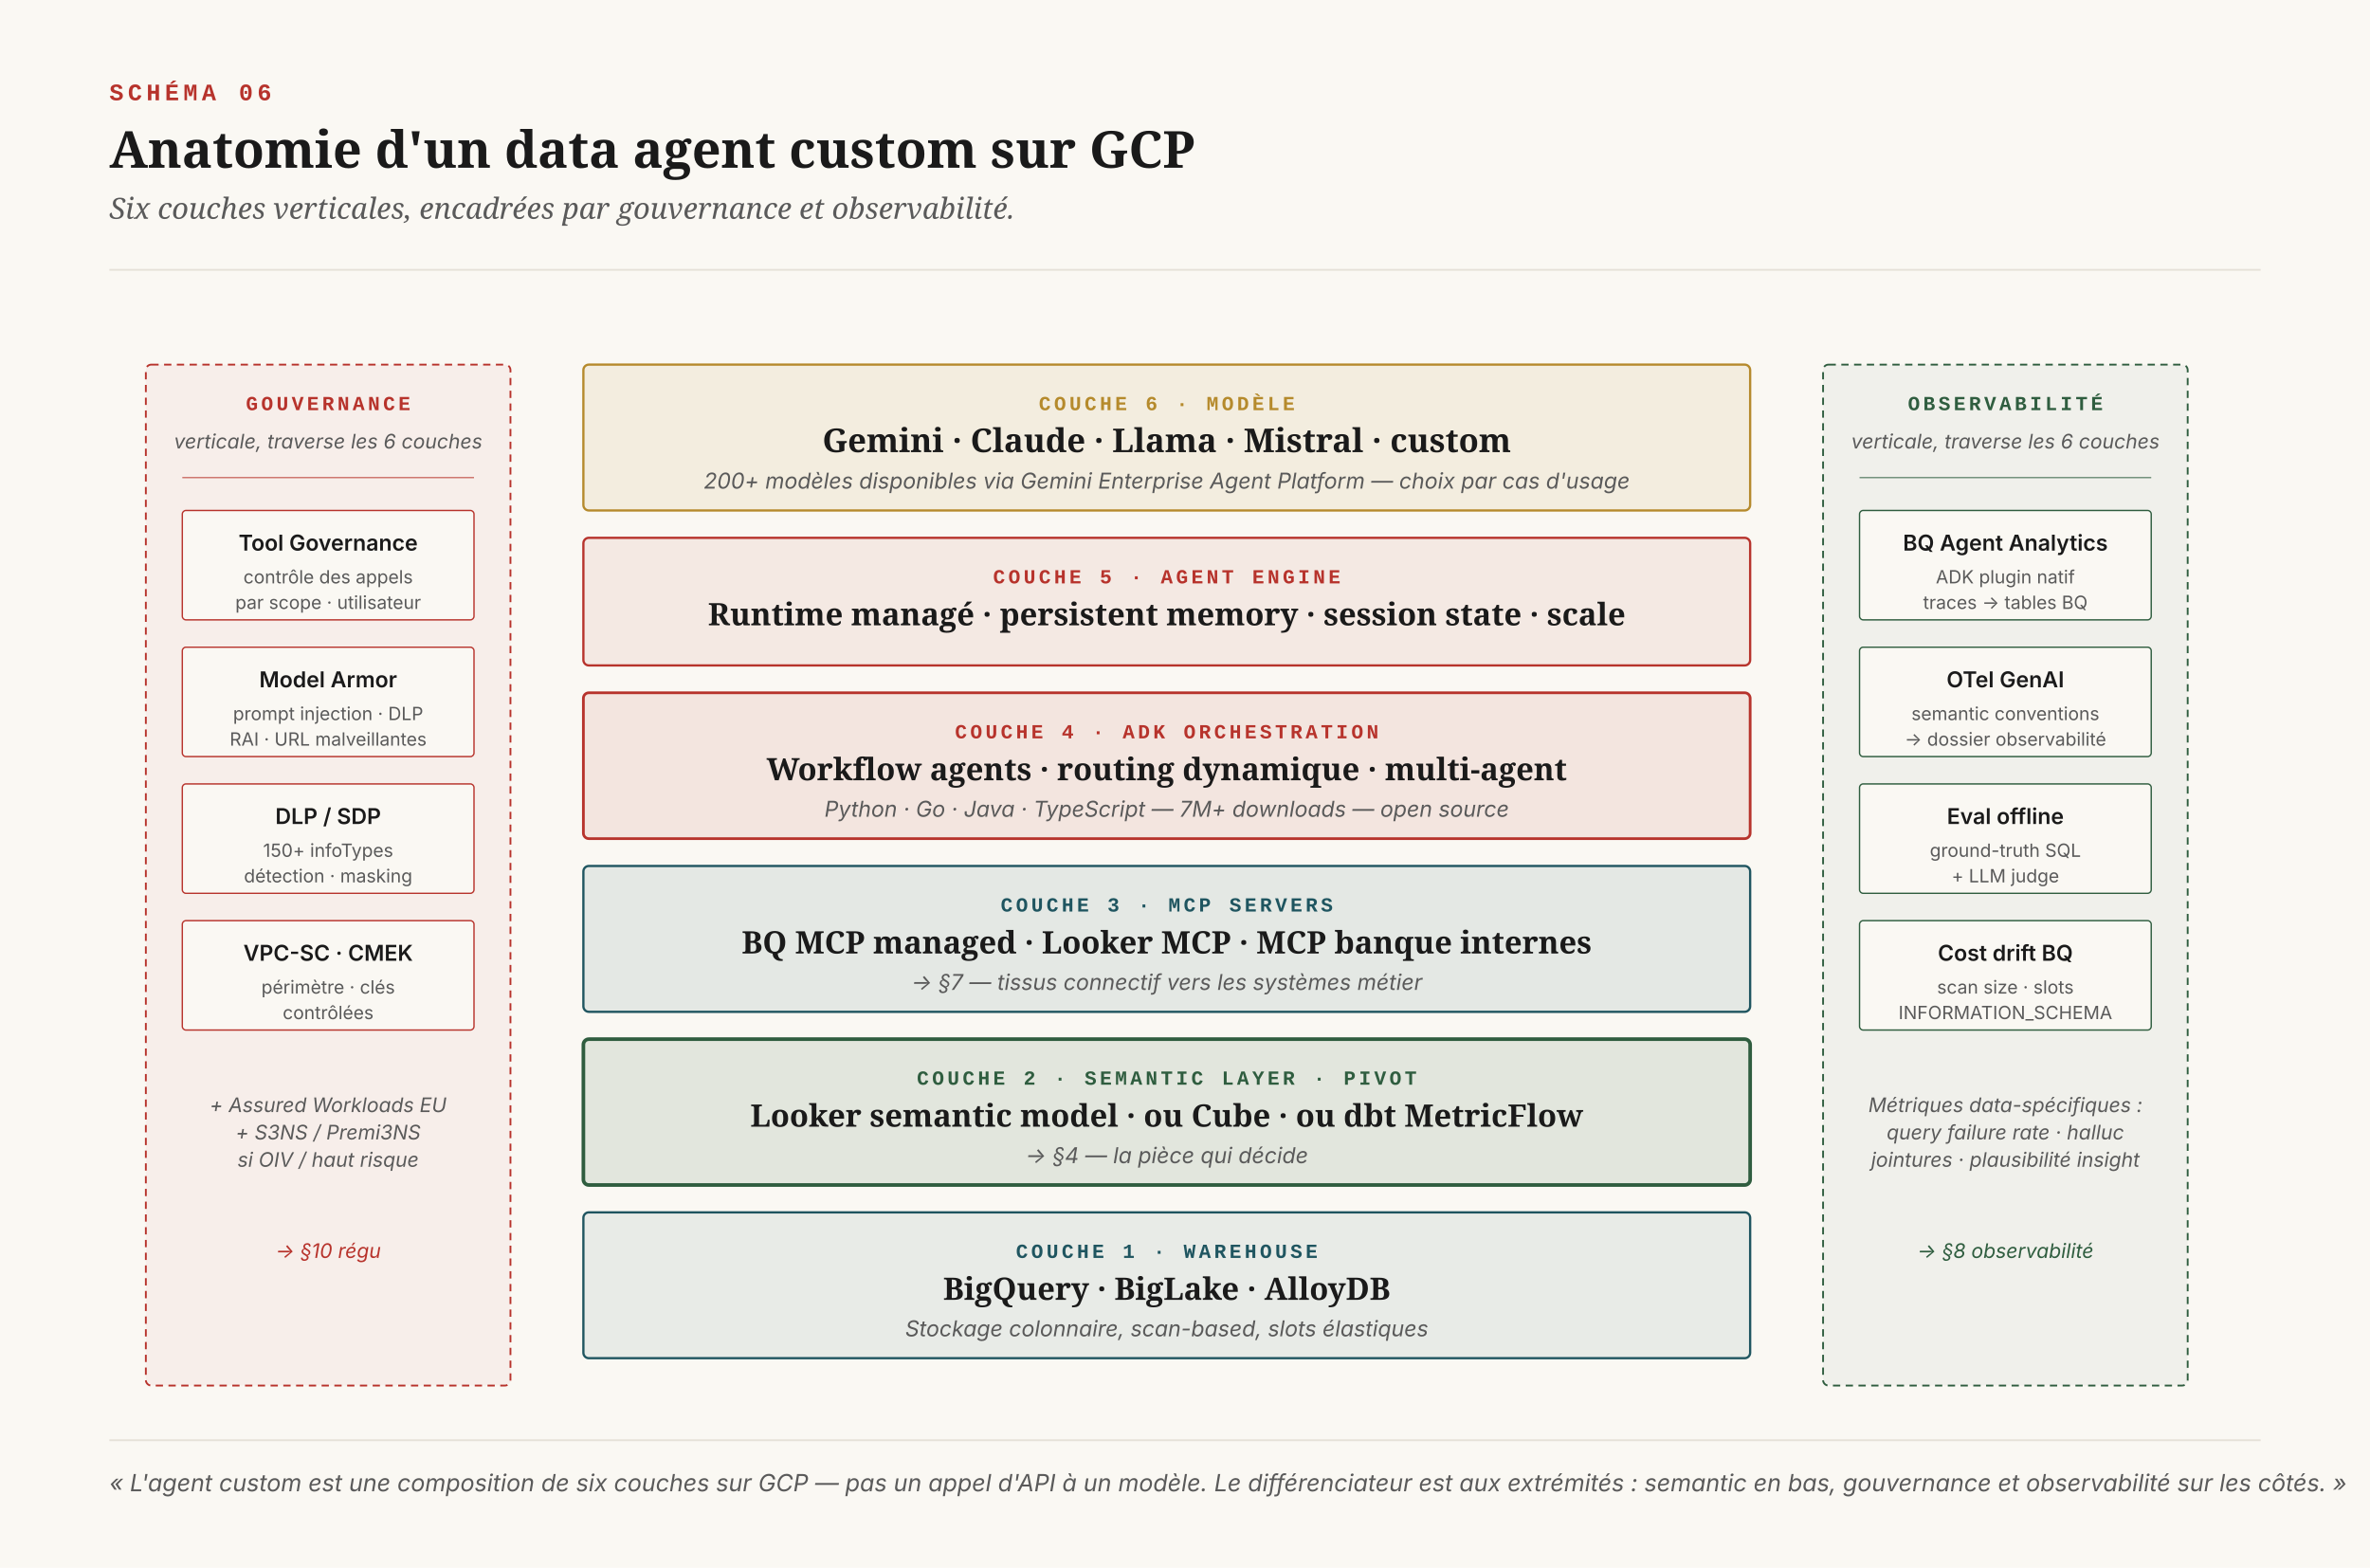
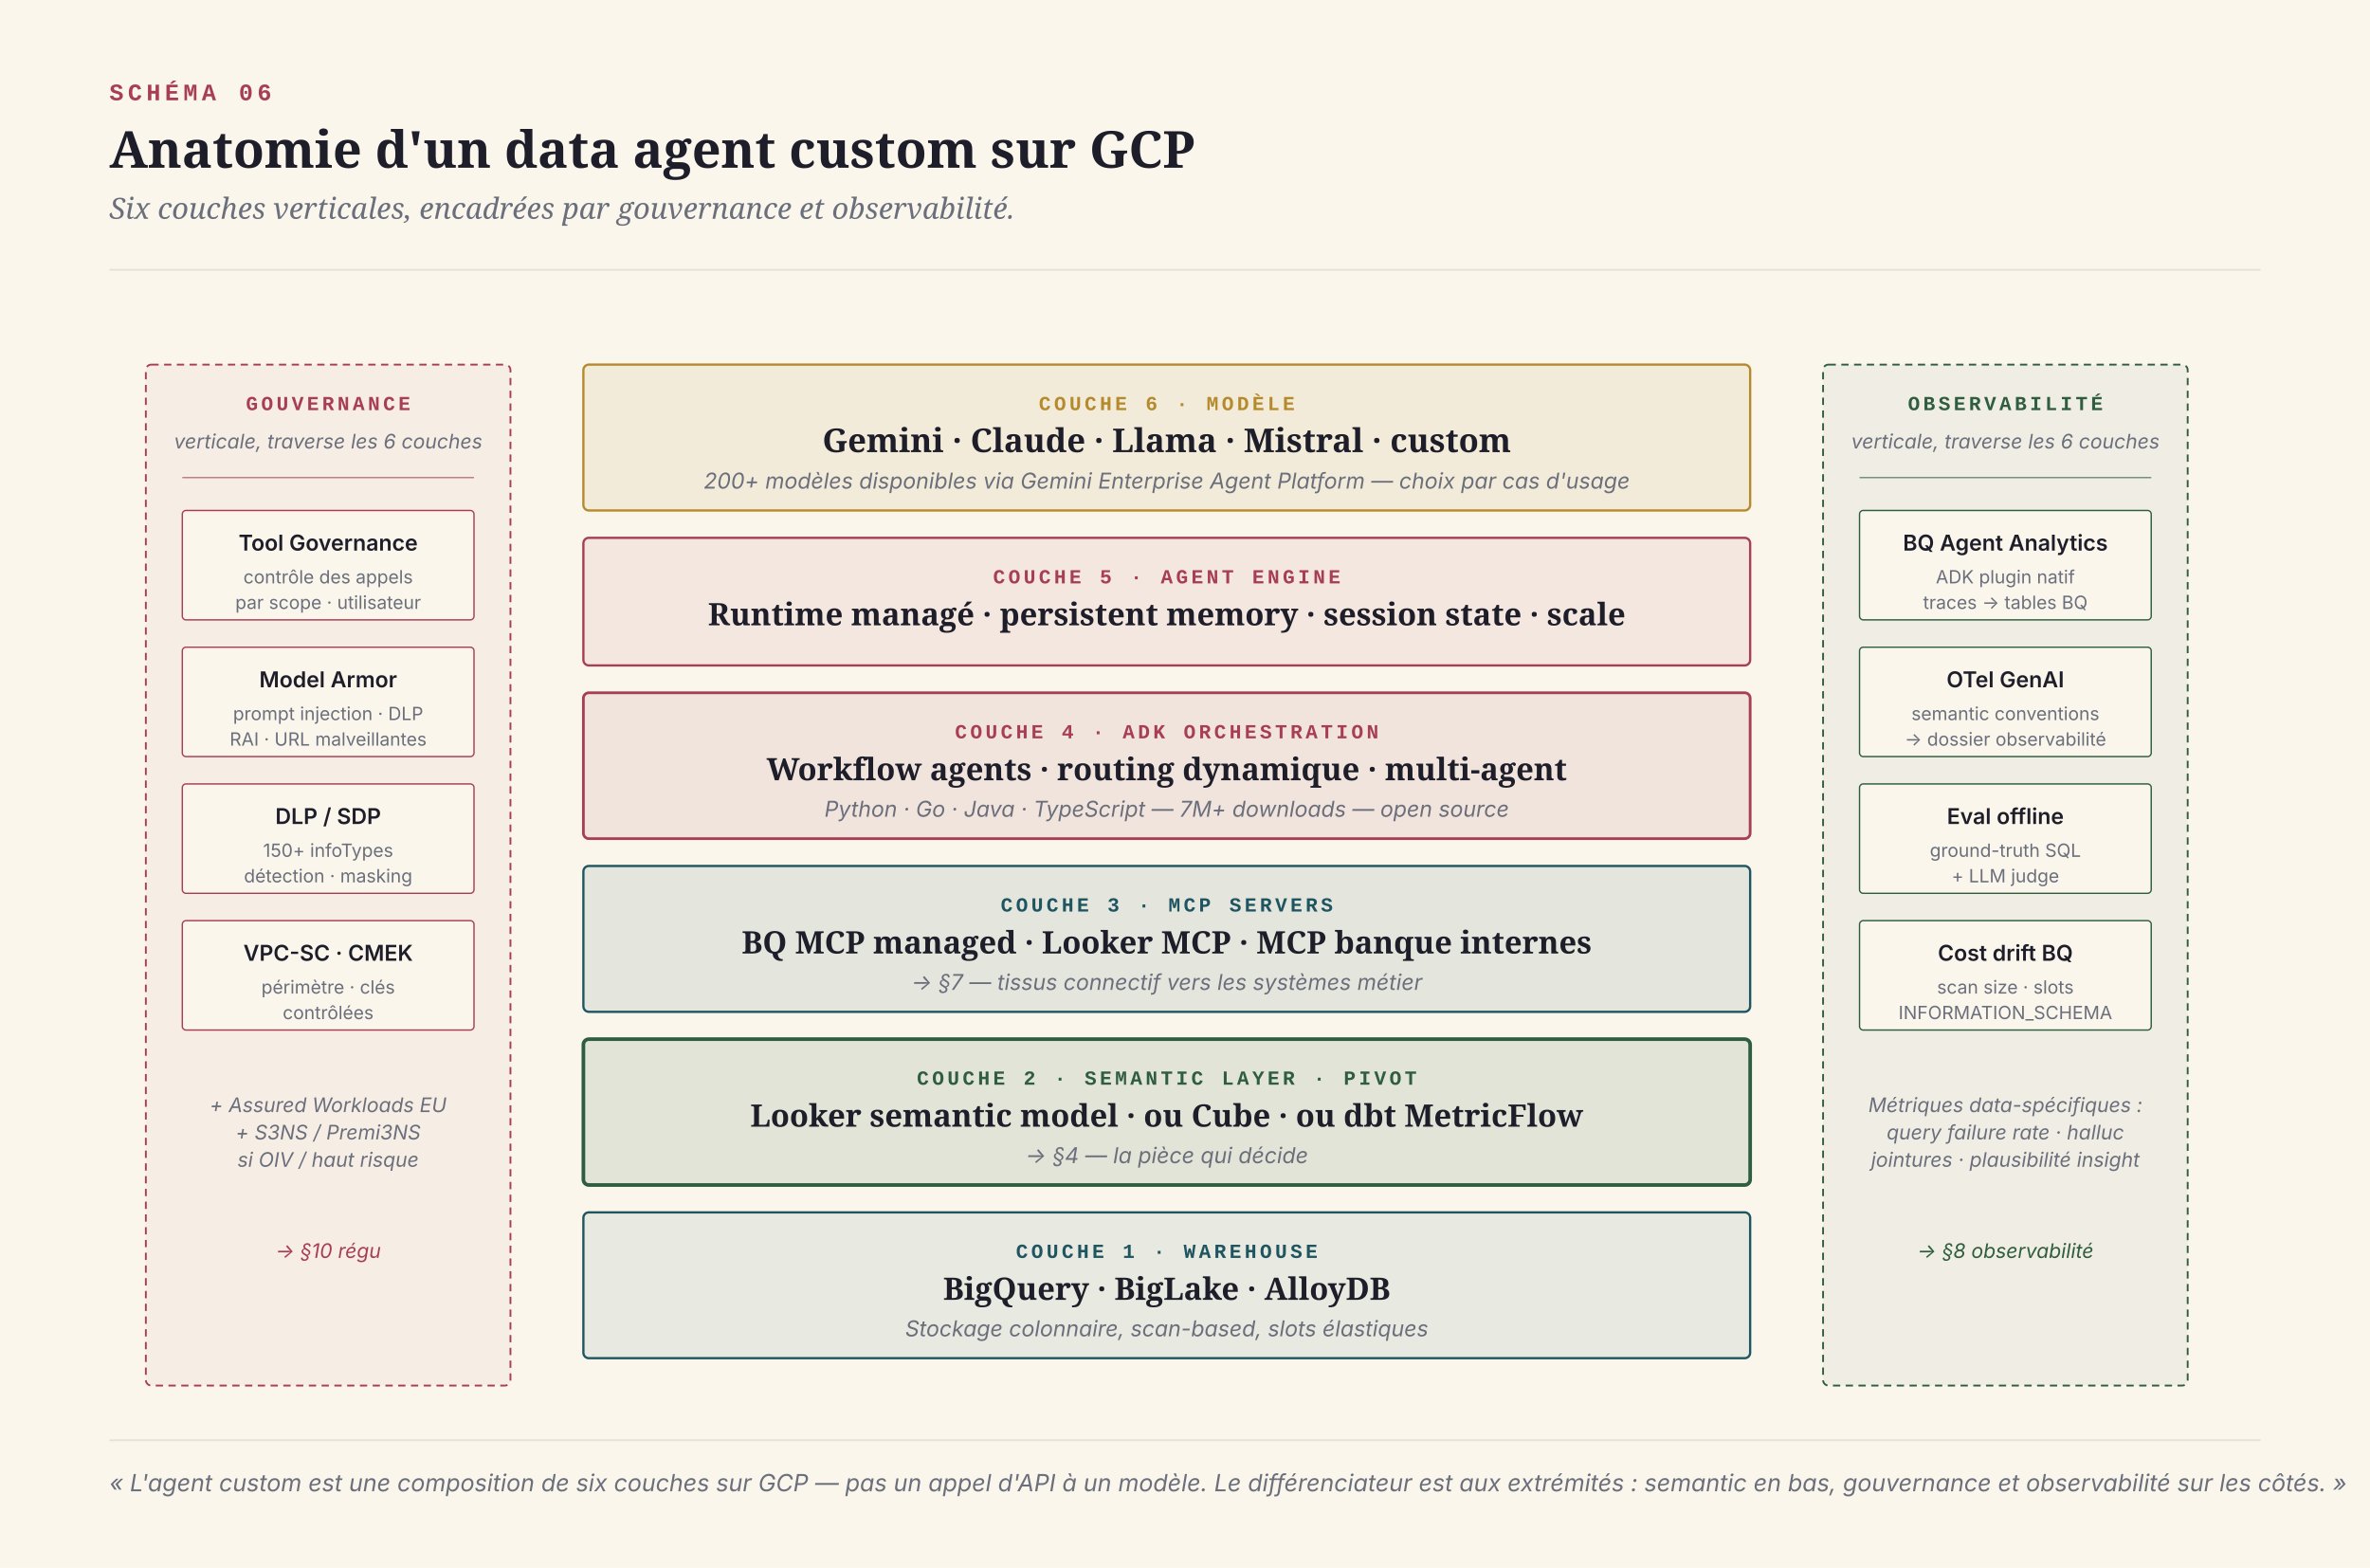
<svg xmlns="http://www.w3.org/2000/svg" viewBox="0 0 1300 860" data-schema-id="schema-06" role="img" aria-labelledby="schema-06-title schema-06-desc">
  <defs>
    <style>
      .display { font-family: 'Spectral', 'Source Serif Pro', Georgia, serif; }
      .body { font-family: 'Inter', system-ui, sans-serif; }
      .mono { font-family: 'JetBrains Mono', 'Courier New', monospace; }
      .interactive { cursor: pointer; outline: none; }
      .interactive:focus-visible &gt; .layer-frame,
      .interactive:hover &gt; .layer-frame { filter: brightness(0.97); }
    </style>
  </defs>
-   <rect x="0" y="0" width="1300" height="860" fill="#FAF8F3" />
-   <text x="60" y="55" class="mono" font-size="13" font-weight="600" fill="#B7332C" letter-spacing="0.18em">SCHÉMA 06</text>
-   <text x="60" y="92" class="display" font-size="28" font-weight="600" fill="#1A1A1A">Anatomie d'un data agent custom sur GCP</text>
-   <text x="60" y="120" class="display" font-size="16" font-style="italic" fill="#5A5A5A">Six couches verticales, encadrées par gouvernance et observabilité.</text>
-   <line x1="60" y1="148" x2="1240" y2="148" stroke="#E5E1D8" stroke-width="1" />
+   <rect x="0" y="0" width="1300" height="860" fill="#faf6ec" />
+   <text x="60" y="55" class="mono" font-size="13" font-weight="600" fill="#a83e55" letter-spacing="0.18em">SCHÉMA 06</text>
+   <text x="60" y="92" class="display" font-size="28" font-weight="600" fill="#1e1e2a">Anatomie d'un data agent custom sur GCP</text>
+   <text x="60" y="120" class="display" font-size="16" font-style="italic" fill="#6b6f7c">Six couches verticales, encadrées par gouvernance et observabilité.</text>
+   <line x1="60" y1="148" x2="1240" y2="148" stroke="rgba(30,30,42,0.10)" stroke-width="1" />
  <g>
-     <rect x="80" y="200" width="200" height="560" rx="3" fill="#B7332C" fill-opacity="0.05" stroke="#B7332C" stroke-width="1" stroke-dasharray="4,3" />
-     <text x="180" y="225" class="mono" font-size="11" font-weight="600" fill="#B7332C" letter-spacing="0.16em" text-anchor="middle">GOUVERNANCE</text>
-     <text x="180" y="246" class="body" font-size="11" font-style="italic" fill="#5A5A5A" text-anchor="middle">verticale, traverse les 6 couches</text>
-     <line x1="100" y1="262" x2="260" y2="262" stroke="#B7332C" stroke-width="0.5" />
+     <rect x="80" y="200" width="200" height="560" rx="3" fill="#a83e55" fill-opacity="0.05" stroke="#a83e55" stroke-width="1" stroke-dasharray="4,3" />
+     <text x="180" y="225" class="mono" font-size="11" font-weight="600" fill="#a83e55" letter-spacing="0.16em" text-anchor="middle">GOUVERNANCE</text>
+     <text x="180" y="246" class="body" font-size="11" font-style="italic" fill="#6b6f7c" text-anchor="middle">verticale, traverse les 6 couches</text>
+     <line x1="100" y1="262" x2="260" y2="262" stroke="#a83e55" stroke-width="0.5" />
    <g class="interactive" data-card="gov-tool-governance" tabindex="0" role="button" aria-label="Tool Governance">
-       <rect x="100" y="280" width="160" height="60" rx="2" fill="#FAF8F3" stroke="#B7332C" stroke-width="0.75" />
-       <text x="180" y="302" class="body" font-size="12" font-weight="600" fill="#1A1A1A" text-anchor="middle">Tool Governance</text>
-       <text x="180" y="320" class="body" font-size="10" fill="#5A5A5A" text-anchor="middle">contrôle des appels</text>
-       <text x="180" y="334" class="body" font-size="10" fill="#5A5A5A" text-anchor="middle">par scope · utilisateur</text>
+       <rect x="100" y="280" width="160" height="60" rx="2" fill="#faf6ec" stroke="#a83e55" stroke-width="0.75" />
+       <text x="180" y="302" class="body" font-size="12" font-weight="600" fill="#1e1e2a" text-anchor="middle">Tool Governance</text>
+       <text x="180" y="320" class="body" font-size="10" fill="#6b6f7c" text-anchor="middle">contrôle des appels</text>
+       <text x="180" y="334" class="body" font-size="10" fill="#6b6f7c" text-anchor="middle">par scope · utilisateur</text>
    </g>
    <g class="interactive" data-card="gov-model-armor" tabindex="0" role="button" aria-label="Model Armor">
-       <rect x="100" y="355" width="160" height="60" rx="2" fill="#FAF8F3" stroke="#B7332C" stroke-width="0.75" />
-       <text x="180" y="377" class="body" font-size="12" font-weight="600" fill="#1A1A1A" text-anchor="middle">Model Armor</text>
-       <text x="180" y="395" class="body" font-size="10" fill="#5A5A5A" text-anchor="middle">prompt injection · DLP</text>
-       <text x="180" y="409" class="body" font-size="10" fill="#5A5A5A" text-anchor="middle">RAI · URL malveillantes</text>
+       <rect x="100" y="355" width="160" height="60" rx="2" fill="#faf6ec" stroke="#a83e55" stroke-width="0.75" />
+       <text x="180" y="377" class="body" font-size="12" font-weight="600" fill="#1e1e2a" text-anchor="middle">Model Armor</text>
+       <text x="180" y="395" class="body" font-size="10" fill="#6b6f7c" text-anchor="middle">prompt injection · DLP</text>
+       <text x="180" y="409" class="body" font-size="10" fill="#6b6f7c" text-anchor="middle">RAI · URL malveillantes</text>
    </g>
    <g class="interactive" data-card="gov-dlp" tabindex="0" role="button" aria-label="DLP / SDP">
-       <rect x="100" y="430" width="160" height="60" rx="2" fill="#FAF8F3" stroke="#B7332C" stroke-width="0.75" />
-       <text x="180" y="452" class="body" font-size="12" font-weight="600" fill="#1A1A1A" text-anchor="middle">DLP / SDP</text>
-       <text x="180" y="470" class="body" font-size="10" fill="#5A5A5A" text-anchor="middle">150+ infoTypes</text>
-       <text x="180" y="484" class="body" font-size="10" fill="#5A5A5A" text-anchor="middle">détection · masking</text>
+       <rect x="100" y="430" width="160" height="60" rx="2" fill="#faf6ec" stroke="#a83e55" stroke-width="0.75" />
+       <text x="180" y="452" class="body" font-size="12" font-weight="600" fill="#1e1e2a" text-anchor="middle">DLP / SDP</text>
+       <text x="180" y="470" class="body" font-size="10" fill="#6b6f7c" text-anchor="middle">150+ infoTypes</text>
+       <text x="180" y="484" class="body" font-size="10" fill="#6b6f7c" text-anchor="middle">détection · masking</text>
    </g>
    <g class="interactive" data-card="gov-vpc" tabindex="0" role="button" aria-label="VPC-SC / CMEK">
-       <rect x="100" y="505" width="160" height="60" rx="2" fill="#FAF8F3" stroke="#B7332C" stroke-width="0.75" />
-       <text x="180" y="527" class="body" font-size="12" font-weight="600" fill="#1A1A1A" text-anchor="middle">VPC-SC · CMEK</text>
-       <text x="180" y="545" class="body" font-size="10" fill="#5A5A5A" text-anchor="middle">périmètre · clés</text>
-       <text x="180" y="559" class="body" font-size="10" fill="#5A5A5A" text-anchor="middle">contrôlées</text>
+       <rect x="100" y="505" width="160" height="60" rx="2" fill="#faf6ec" stroke="#a83e55" stroke-width="0.75" />
+       <text x="180" y="527" class="body" font-size="12" font-weight="600" fill="#1e1e2a" text-anchor="middle">VPC-SC · CMEK</text>
+       <text x="180" y="545" class="body" font-size="10" fill="#6b6f7c" text-anchor="middle">périmètre · clés</text>
+       <text x="180" y="559" class="body" font-size="10" fill="#6b6f7c" text-anchor="middle">contrôlées</text>
    </g>
-     <text x="180" y="610" class="body" font-size="11" font-style="italic" fill="#5A5A5A" text-anchor="middle">+ Assured Workloads EU</text>
-     <text x="180" y="625" class="body" font-size="11" font-style="italic" fill="#5A5A5A" text-anchor="middle">+ S3NS / Premi3NS</text>
-     <text x="180" y="640" class="body" font-size="11" font-style="italic" fill="#5A5A5A" text-anchor="middle">si OIV / haut risque</text>
-     <text x="180" y="690" class="body" font-size="11" font-style="italic" fill="#B7332C" text-anchor="middle">→ §10 régu</text>
+     <text x="180" y="610" class="body" font-size="11" font-style="italic" fill="#6b6f7c" text-anchor="middle">+ Assured Workloads EU</text>
+     <text x="180" y="625" class="body" font-size="11" font-style="italic" fill="#6b6f7c" text-anchor="middle">+ S3NS / Premi3NS</text>
+     <text x="180" y="640" class="body" font-size="11" font-style="italic" fill="#6b6f7c" text-anchor="middle">si OIV / haut risque</text>
+     <text x="180" y="690" class="body" font-size="11" font-style="italic" fill="#a83e55" text-anchor="middle">→ §10 régu</text>
  </g>
  <g class="interactive" data-card="layer-model" tabindex="0" role="button" aria-label="Modèle">
    <rect class="layer-frame" x="320" y="200" width="640" height="80" rx="3" fill="#B58A2C" fill-opacity="0.10" stroke="#B58A2C" stroke-width="1.25" />
    <text x="640" y="225" class="mono" font-size="11" font-weight="600" fill="#B58A2C" letter-spacing="0.16em" text-anchor="middle">COUCHE 6 · MODÈLE</text>
-     <text x="640" y="248" class="display" font-size="18" font-weight="600" fill="#1A1A1A" text-anchor="middle">Gemini · Claude · Llama · Mistral · custom</text>
-     <text x="640" y="268" class="body" font-size="12" font-style="italic" fill="#5A5A5A" text-anchor="middle">200+ modèles disponibles via Gemini Enterprise Agent Platform — choix par cas d'usage</text>
+     <text x="640" y="248" class="display" font-size="18" font-weight="600" fill="#1e1e2a" text-anchor="middle">Gemini · Claude · Llama · Mistral · custom</text>
+     <text x="640" y="268" class="body" font-size="12" font-style="italic" fill="#6b6f7c" text-anchor="middle">200+ modèles disponibles via Gemini Enterprise Agent Platform — choix par cas d'usage</text>
  </g>
  <g class="interactive" data-card="layer-engine" tabindex="0" role="button" aria-label="Agent Engine">
-     <rect class="layer-frame" x="320" y="295" width="640" height="70" rx="3" fill="#B7332C" fill-opacity="0.08" stroke="#B7332C" stroke-width="1.25" />
-     <text x="640" y="320" class="mono" font-size="11" font-weight="600" fill="#B7332C" letter-spacing="0.16em" text-anchor="middle">COUCHE 5 · AGENT ENGINE</text>
-     <text x="640" y="343" class="display" font-size="17" font-weight="600" fill="#1A1A1A" text-anchor="middle">Runtime managé · persistent memory · session state · scale</text>
+     <rect class="layer-frame" x="320" y="295" width="640" height="70" rx="3" fill="#a83e55" fill-opacity="0.08" stroke="#a83e55" stroke-width="1.25" />
+     <text x="640" y="320" class="mono" font-size="11" font-weight="600" fill="#a83e55" letter-spacing="0.16em" text-anchor="middle">COUCHE 5 · AGENT ENGINE</text>
+     <text x="640" y="343" class="display" font-size="17" font-weight="600" fill="#1e1e2a" text-anchor="middle">Runtime managé · persistent memory · session state · scale</text>
  </g>
  <g class="interactive" data-card="layer-adk" tabindex="0" role="button" aria-label="ADK orchestration">
-     <rect class="layer-frame" x="320" y="380" width="640" height="80" rx="3" fill="#B7332C" fill-opacity="0.10" stroke="#B7332C" stroke-width="1.5" />
-     <text x="640" y="405" class="mono" font-size="11" font-weight="600" fill="#B7332C" letter-spacing="0.16em" text-anchor="middle">COUCHE 4 · ADK ORCHESTRATION</text>
-     <text x="640" y="428" class="display" font-size="17" font-weight="600" fill="#1A1A1A" text-anchor="middle">Workflow agents · routing dynamique · multi-agent</text>
-     <text x="640" y="448" class="body" font-size="12" font-style="italic" fill="#5A5A5A" text-anchor="middle">Python · Go · Java · TypeScript — 7M+ downloads — open source</text>
+     <rect class="layer-frame" x="320" y="380" width="640" height="80" rx="3" fill="#a83e55" fill-opacity="0.10" stroke="#a83e55" stroke-width="1.5" />
+     <text x="640" y="405" class="mono" font-size="11" font-weight="600" fill="#a83e55" letter-spacing="0.16em" text-anchor="middle">COUCHE 4 · ADK ORCHESTRATION</text>
+     <text x="640" y="428" class="display" font-size="17" font-weight="600" fill="#1e1e2a" text-anchor="middle">Workflow agents · routing dynamique · multi-agent</text>
+     <text x="640" y="448" class="body" font-size="12" font-style="italic" fill="#6b6f7c" text-anchor="middle">Python · Go · Java · TypeScript — 7M+ downloads — open source</text>
  </g>
  <g class="interactive" data-card="layer-mcp" tabindex="0" role="button" aria-label="MCP servers">
    <rect class="layer-frame" x="320" y="475" width="640" height="80" rx="3" fill="#1F5560" fill-opacity="0.10" stroke="#1F5560" stroke-width="1.25" />
    <text x="640" y="500" class="mono" font-size="11" font-weight="600" fill="#1F5560" letter-spacing="0.16em" text-anchor="middle">COUCHE 3 · MCP SERVERS</text>
-     <text x="640" y="523" class="display" font-size="17" font-weight="600" fill="#1A1A1A" text-anchor="middle">BQ MCP managed · Looker MCP · MCP banque internes</text>
-     <text x="640" y="543" class="body" font-size="12" font-style="italic" fill="#5A5A5A" text-anchor="middle">→ §7 — tissus connectif vers les systèmes métier</text>
+     <text x="640" y="523" class="display" font-size="17" font-weight="600" fill="#1e1e2a" text-anchor="middle">BQ MCP managed · Looker MCP · MCP banque internes</text>
+     <text x="640" y="543" class="body" font-size="12" font-style="italic" fill="#6b6f7c" text-anchor="middle">→ §7 — tissus connectif vers les systèmes métier</text>
  </g>
  <g class="interactive" data-card="layer-semantic" tabindex="0" role="button" aria-label="Semantic layer">
    <rect class="layer-frame" x="320" y="570" width="640" height="80" rx="3" fill="#2F5D3F" fill-opacity="0.12" stroke="#2F5D3F" stroke-width="2" />
    <text x="640" y="595" class="mono" font-size="11" font-weight="600" fill="#2F5D3F" letter-spacing="0.16em" text-anchor="middle">COUCHE 2 · SEMANTIC LAYER · PIVOT</text>
-     <text x="640" y="618" class="display" font-size="17" font-weight="600" fill="#1A1A1A" text-anchor="middle">Looker semantic model · ou Cube · ou dbt MetricFlow</text>
-     <text x="640" y="638" class="body" font-size="12" font-style="italic" fill="#5A5A5A" text-anchor="middle">→ §4 — la pièce qui décide</text>
+     <text x="640" y="618" class="display" font-size="17" font-weight="600" fill="#1e1e2a" text-anchor="middle">Looker semantic model · ou Cube · ou dbt MetricFlow</text>
+     <text x="640" y="638" class="body" font-size="12" font-style="italic" fill="#6b6f7c" text-anchor="middle">→ §4 — la pièce qui décide</text>
  </g>
  <g class="interactive" data-card="layer-warehouse" tabindex="0" role="button" aria-label="Warehouse">
    <rect class="layer-frame" x="320" y="665" width="640" height="80" rx="3" fill="#1F5560" fill-opacity="0.08" stroke="#1F5560" stroke-width="1.25" />
    <text x="640" y="690" class="mono" font-size="11" font-weight="600" fill="#1F5560" letter-spacing="0.16em" text-anchor="middle">COUCHE 1 · WAREHOUSE</text>
-     <text x="640" y="713" class="display" font-size="17" font-weight="600" fill="#1A1A1A" text-anchor="middle">BigQuery · BigLake · AlloyDB</text>
-     <text x="640" y="733" class="body" font-size="12" font-style="italic" fill="#5A5A5A" text-anchor="middle">Stockage colonnaire, scan-based, slots élastiques</text>
+     <text x="640" y="713" class="display" font-size="17" font-weight="600" fill="#1e1e2a" text-anchor="middle">BigQuery · BigLake · AlloyDB</text>
+     <text x="640" y="733" class="body" font-size="12" font-style="italic" fill="#6b6f7c" text-anchor="middle">Stockage colonnaire, scan-based, slots élastiques</text>
  </g>
  <g>
    <rect x="1000" y="200" width="200" height="560" rx="3" fill="#2F5D3F" fill-opacity="0.05" stroke="#2F5D3F" stroke-width="1" stroke-dasharray="4,3" />
    <text x="1100" y="225" class="mono" font-size="11" font-weight="600" fill="#2F5D3F" letter-spacing="0.16em" text-anchor="middle">OBSERVABILITÉ</text>
-     <text x="1100" y="246" class="body" font-size="11" font-style="italic" fill="#5A5A5A" text-anchor="middle">verticale, traverse les 6 couches</text>
+     <text x="1100" y="246" class="body" font-size="11" font-style="italic" fill="#6b6f7c" text-anchor="middle">verticale, traverse les 6 couches</text>
    <line x1="1020" y1="262" x2="1180" y2="262" stroke="#2F5D3F" stroke-width="0.5" />
    <g class="interactive" data-card="obs-bq-analytics" tabindex="0" role="button" aria-label="BigQuery Agent Analytics">
-       <rect x="1020" y="280" width="160" height="60" rx="2" fill="#FAF8F3" stroke="#2F5D3F" stroke-width="0.75" />
-       <text x="1100" y="302" class="body" font-size="12" font-weight="600" fill="#1A1A1A" text-anchor="middle">BQ Agent Analytics</text>
-       <text x="1100" y="320" class="body" font-size="10" fill="#5A5A5A" text-anchor="middle">ADK plugin natif</text>
-       <text x="1100" y="334" class="body" font-size="10" fill="#5A5A5A" text-anchor="middle">traces → tables BQ</text>
+       <rect x="1020" y="280" width="160" height="60" rx="2" fill="#faf6ec" stroke="#2F5D3F" stroke-width="0.75" />
+       <text x="1100" y="302" class="body" font-size="12" font-weight="600" fill="#1e1e2a" text-anchor="middle">BQ Agent Analytics</text>
+       <text x="1100" y="320" class="body" font-size="10" fill="#6b6f7c" text-anchor="middle">ADK plugin natif</text>
+       <text x="1100" y="334" class="body" font-size="10" fill="#6b6f7c" text-anchor="middle">traces → tables BQ</text>
    </g>
    <g class="interactive" data-card="obs-otel" tabindex="0" role="button" aria-label="OpenTelemetry GenAI">
-       <rect x="1020" y="355" width="160" height="60" rx="2" fill="#FAF8F3" stroke="#2F5D3F" stroke-width="0.75" />
-       <text x="1100" y="377" class="body" font-size="12" font-weight="600" fill="#1A1A1A" text-anchor="middle">OTel GenAI</text>
-       <text x="1100" y="395" class="body" font-size="10" fill="#5A5A5A" text-anchor="middle">semantic conventions</text>
-       <text x="1100" y="409" class="body" font-size="10" fill="#5A5A5A" text-anchor="middle">→ dossier observabilité</text>
+       <rect x="1020" y="355" width="160" height="60" rx="2" fill="#faf6ec" stroke="#2F5D3F" stroke-width="0.75" />
+       <text x="1100" y="377" class="body" font-size="12" font-weight="600" fill="#1e1e2a" text-anchor="middle">OTel GenAI</text>
+       <text x="1100" y="395" class="body" font-size="10" fill="#6b6f7c" text-anchor="middle">semantic conventions</text>
+       <text x="1100" y="409" class="body" font-size="10" fill="#6b6f7c" text-anchor="middle">→ dossier observabilité</text>
    </g>
    <g class="interactive" data-card="obs-eval" tabindex="0" role="button" aria-label="Évaluation offline">
-       <rect x="1020" y="430" width="160" height="60" rx="2" fill="#FAF8F3" stroke="#2F5D3F" stroke-width="0.75" />
-       <text x="1100" y="452" class="body" font-size="12" font-weight="600" fill="#1A1A1A" text-anchor="middle">Eval offline</text>
-       <text x="1100" y="470" class="body" font-size="10" fill="#5A5A5A" text-anchor="middle">ground-truth SQL</text>
-       <text x="1100" y="484" class="body" font-size="10" fill="#5A5A5A" text-anchor="middle">+ LLM judge</text>
+       <rect x="1020" y="430" width="160" height="60" rx="2" fill="#faf6ec" stroke="#2F5D3F" stroke-width="0.75" />
+       <text x="1100" y="452" class="body" font-size="12" font-weight="600" fill="#1e1e2a" text-anchor="middle">Eval offline</text>
+       <text x="1100" y="470" class="body" font-size="10" fill="#6b6f7c" text-anchor="middle">ground-truth SQL</text>
+       <text x="1100" y="484" class="body" font-size="10" fill="#6b6f7c" text-anchor="middle">+ LLM judge</text>
    </g>
    <g class="interactive" data-card="obs-cost" tabindex="0" role="button" aria-label="Cost drift">
-       <rect x="1020" y="505" width="160" height="60" rx="2" fill="#FAF8F3" stroke="#2F5D3F" stroke-width="0.75" />
-       <text x="1100" y="527" class="body" font-size="12" font-weight="600" fill="#1A1A1A" text-anchor="middle">Cost drift BQ</text>
-       <text x="1100" y="545" class="body" font-size="10" fill="#5A5A5A" text-anchor="middle">scan size · slots</text>
-       <text x="1100" y="559" class="body" font-size="10" fill="#5A5A5A" text-anchor="middle">INFORMATION_SCHEMA</text>
+       <rect x="1020" y="505" width="160" height="60" rx="2" fill="#faf6ec" stroke="#2F5D3F" stroke-width="0.75" />
+       <text x="1100" y="527" class="body" font-size="12" font-weight="600" fill="#1e1e2a" text-anchor="middle">Cost drift BQ</text>
+       <text x="1100" y="545" class="body" font-size="10" fill="#6b6f7c" text-anchor="middle">scan size · slots</text>
+       <text x="1100" y="559" class="body" font-size="10" fill="#6b6f7c" text-anchor="middle">INFORMATION_SCHEMA</text>
    </g>
-     <text x="1100" y="610" class="body" font-size="11" font-style="italic" fill="#5A5A5A" text-anchor="middle">Métriques data-spécifiques :</text>
-     <text x="1100" y="625" class="body" font-size="11" font-style="italic" fill="#5A5A5A" text-anchor="middle">query failure rate · halluc</text>
-     <text x="1100" y="640" class="body" font-size="11" font-style="italic" fill="#5A5A5A" text-anchor="middle">jointures · plausibilité insight</text>
+     <text x="1100" y="610" class="body" font-size="11" font-style="italic" fill="#6b6f7c" text-anchor="middle">Métriques data-spécifiques :</text>
+     <text x="1100" y="625" class="body" font-size="11" font-style="italic" fill="#6b6f7c" text-anchor="middle">query failure rate · halluc</text>
+     <text x="1100" y="640" class="body" font-size="11" font-style="italic" fill="#6b6f7c" text-anchor="middle">jointures · plausibilité insight</text>
    <text x="1100" y="690" class="body" font-size="11" font-style="italic" fill="#2F5D3F" text-anchor="middle">→ §8 observabilité</text>
  </g>
-   <line x1="60" y1="790" x2="1240" y2="790" stroke="#E5E1D8" stroke-width="1" />
-   <text x="60" y="818" class="body" font-size="13" font-style="italic" fill="#5A5A5A">« L'agent custom est une composition de six couches sur GCP — pas un appel d'API à un modèle. Le différenciateur est aux extrémités : semantic en bas, gouvernance et observabilité sur les côtés. »</text>
+   <line x1="60" y1="790" x2="1240" y2="790" stroke="rgba(30,30,42,0.10)" stroke-width="1" />
+   <text x="60" y="818" class="body" font-size="13" font-style="italic" fill="#6b6f7c">« L'agent custom est une composition de six couches sur GCP — pas un appel d'API à un modèle. Le différenciateur est aux extrémités : semantic en bas, gouvernance et observabilité sur les côtés. »</text>
</svg>
